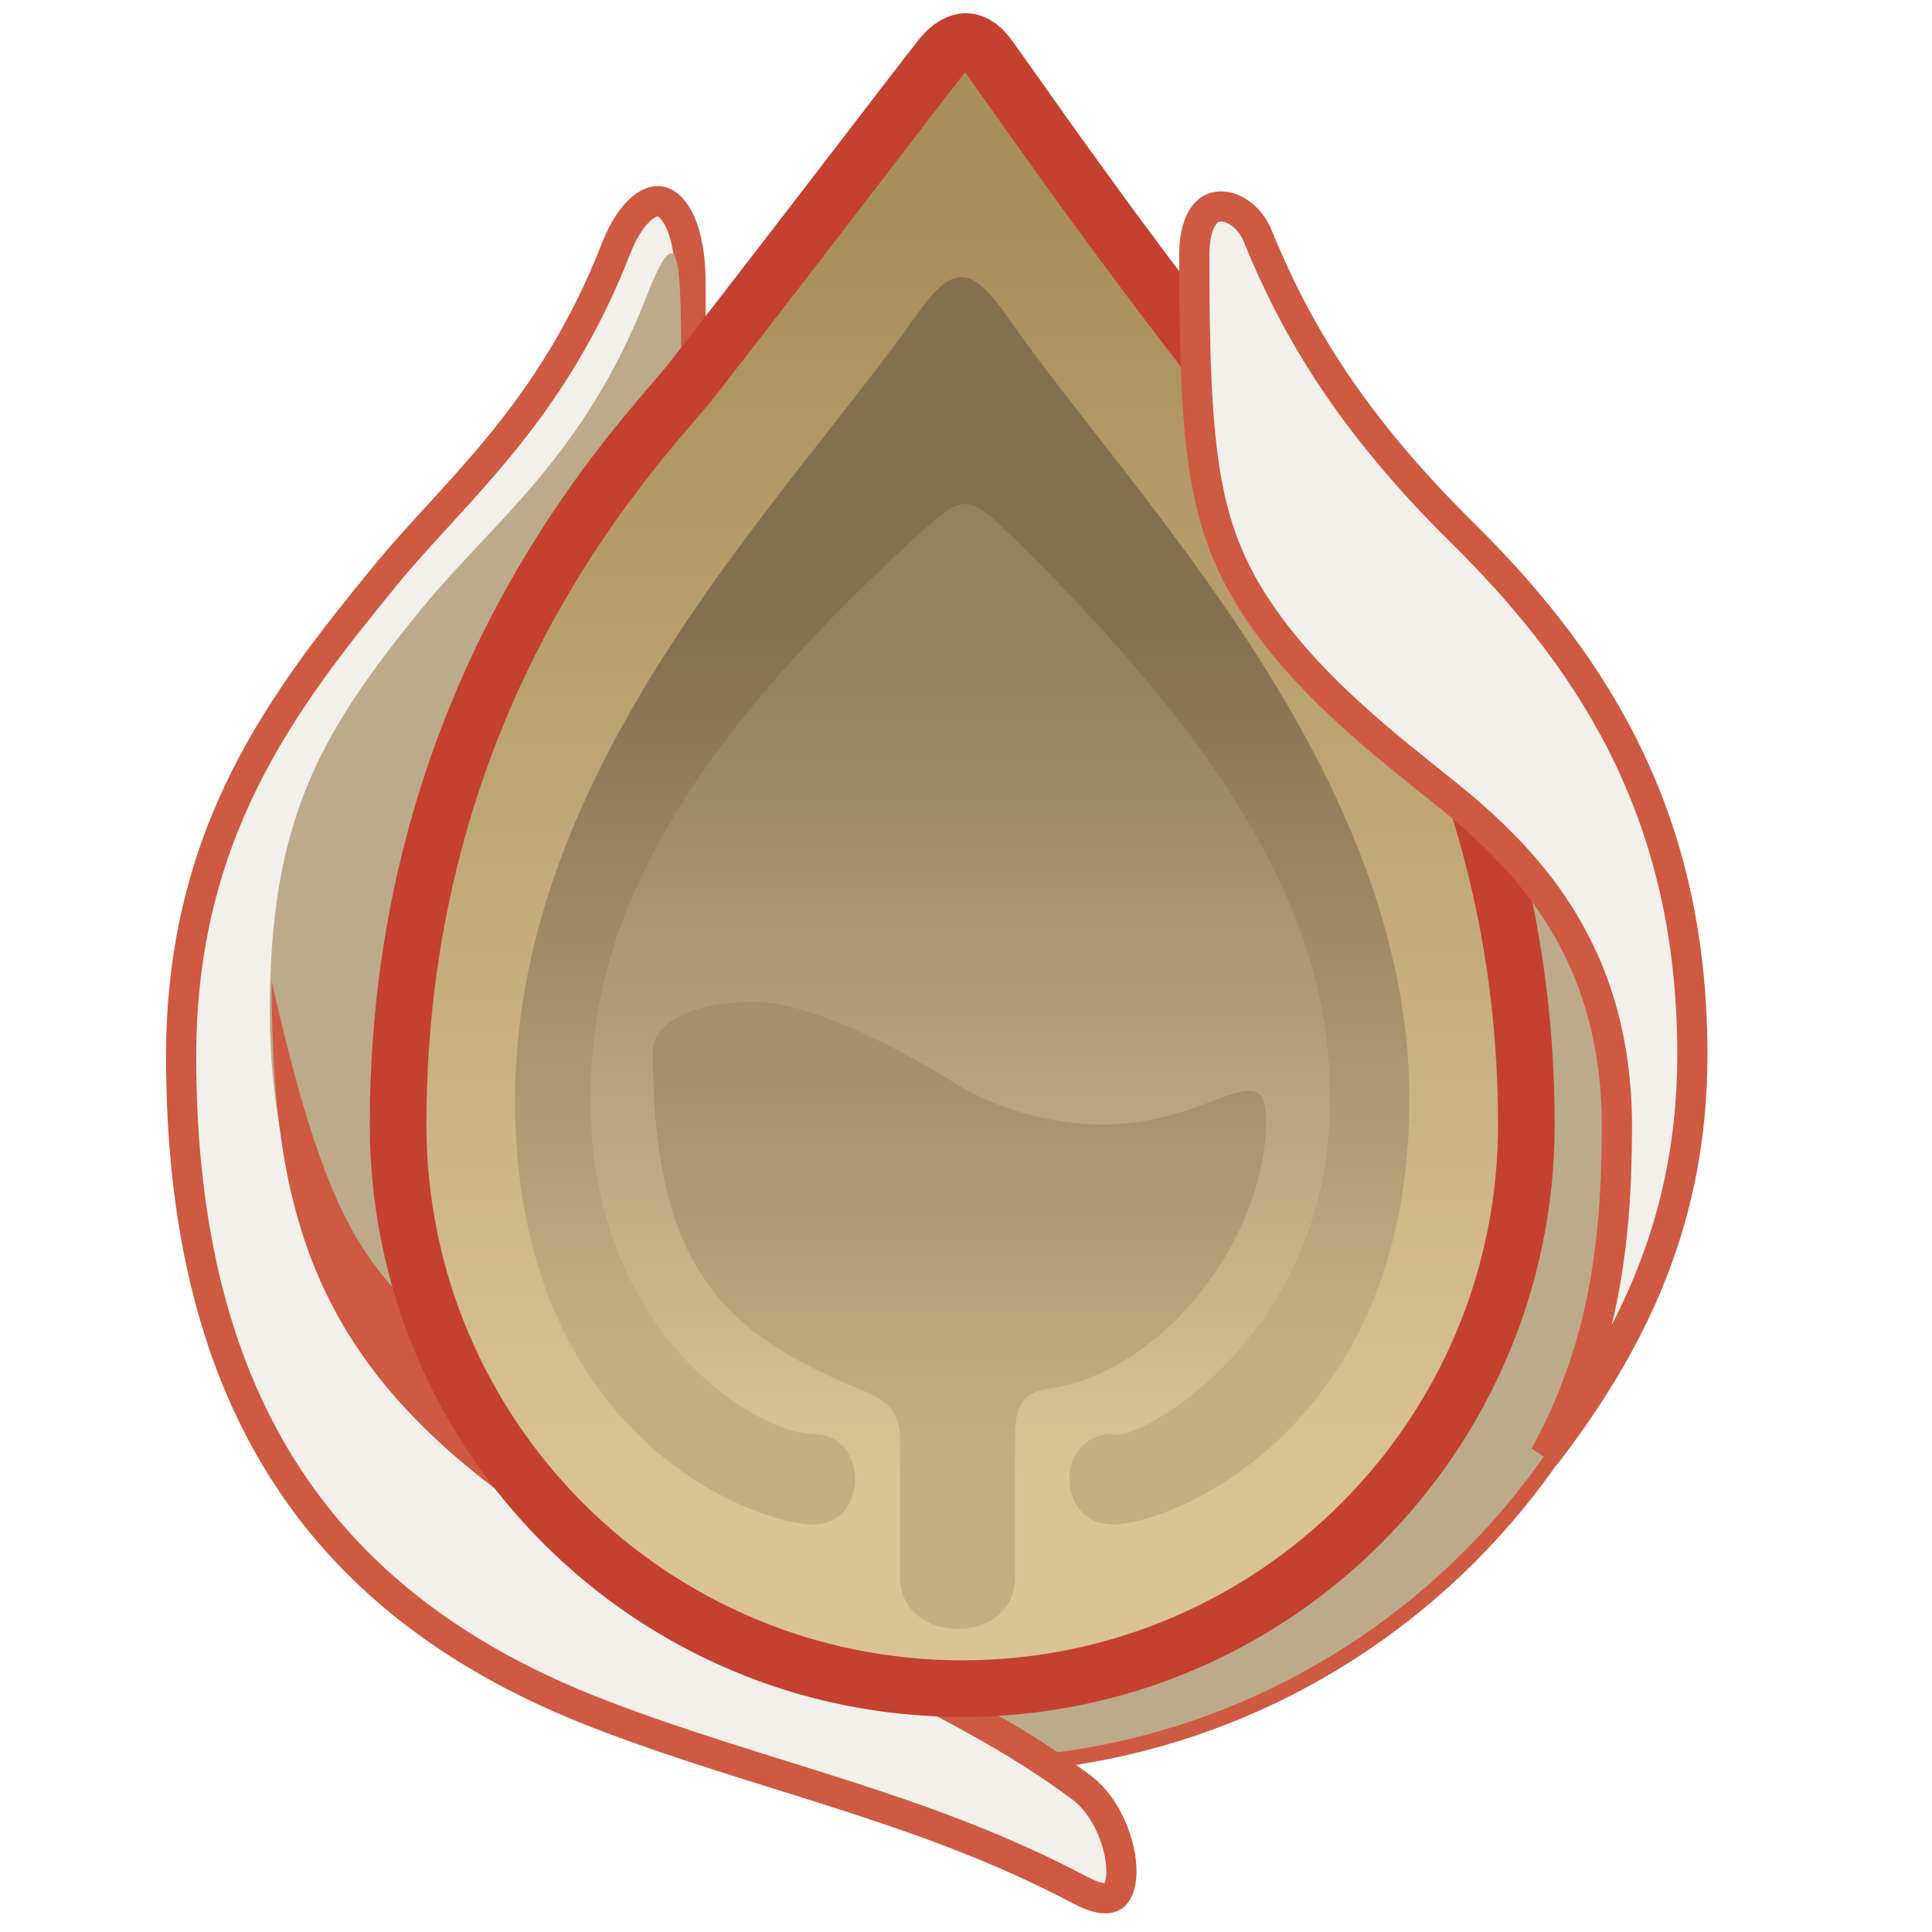
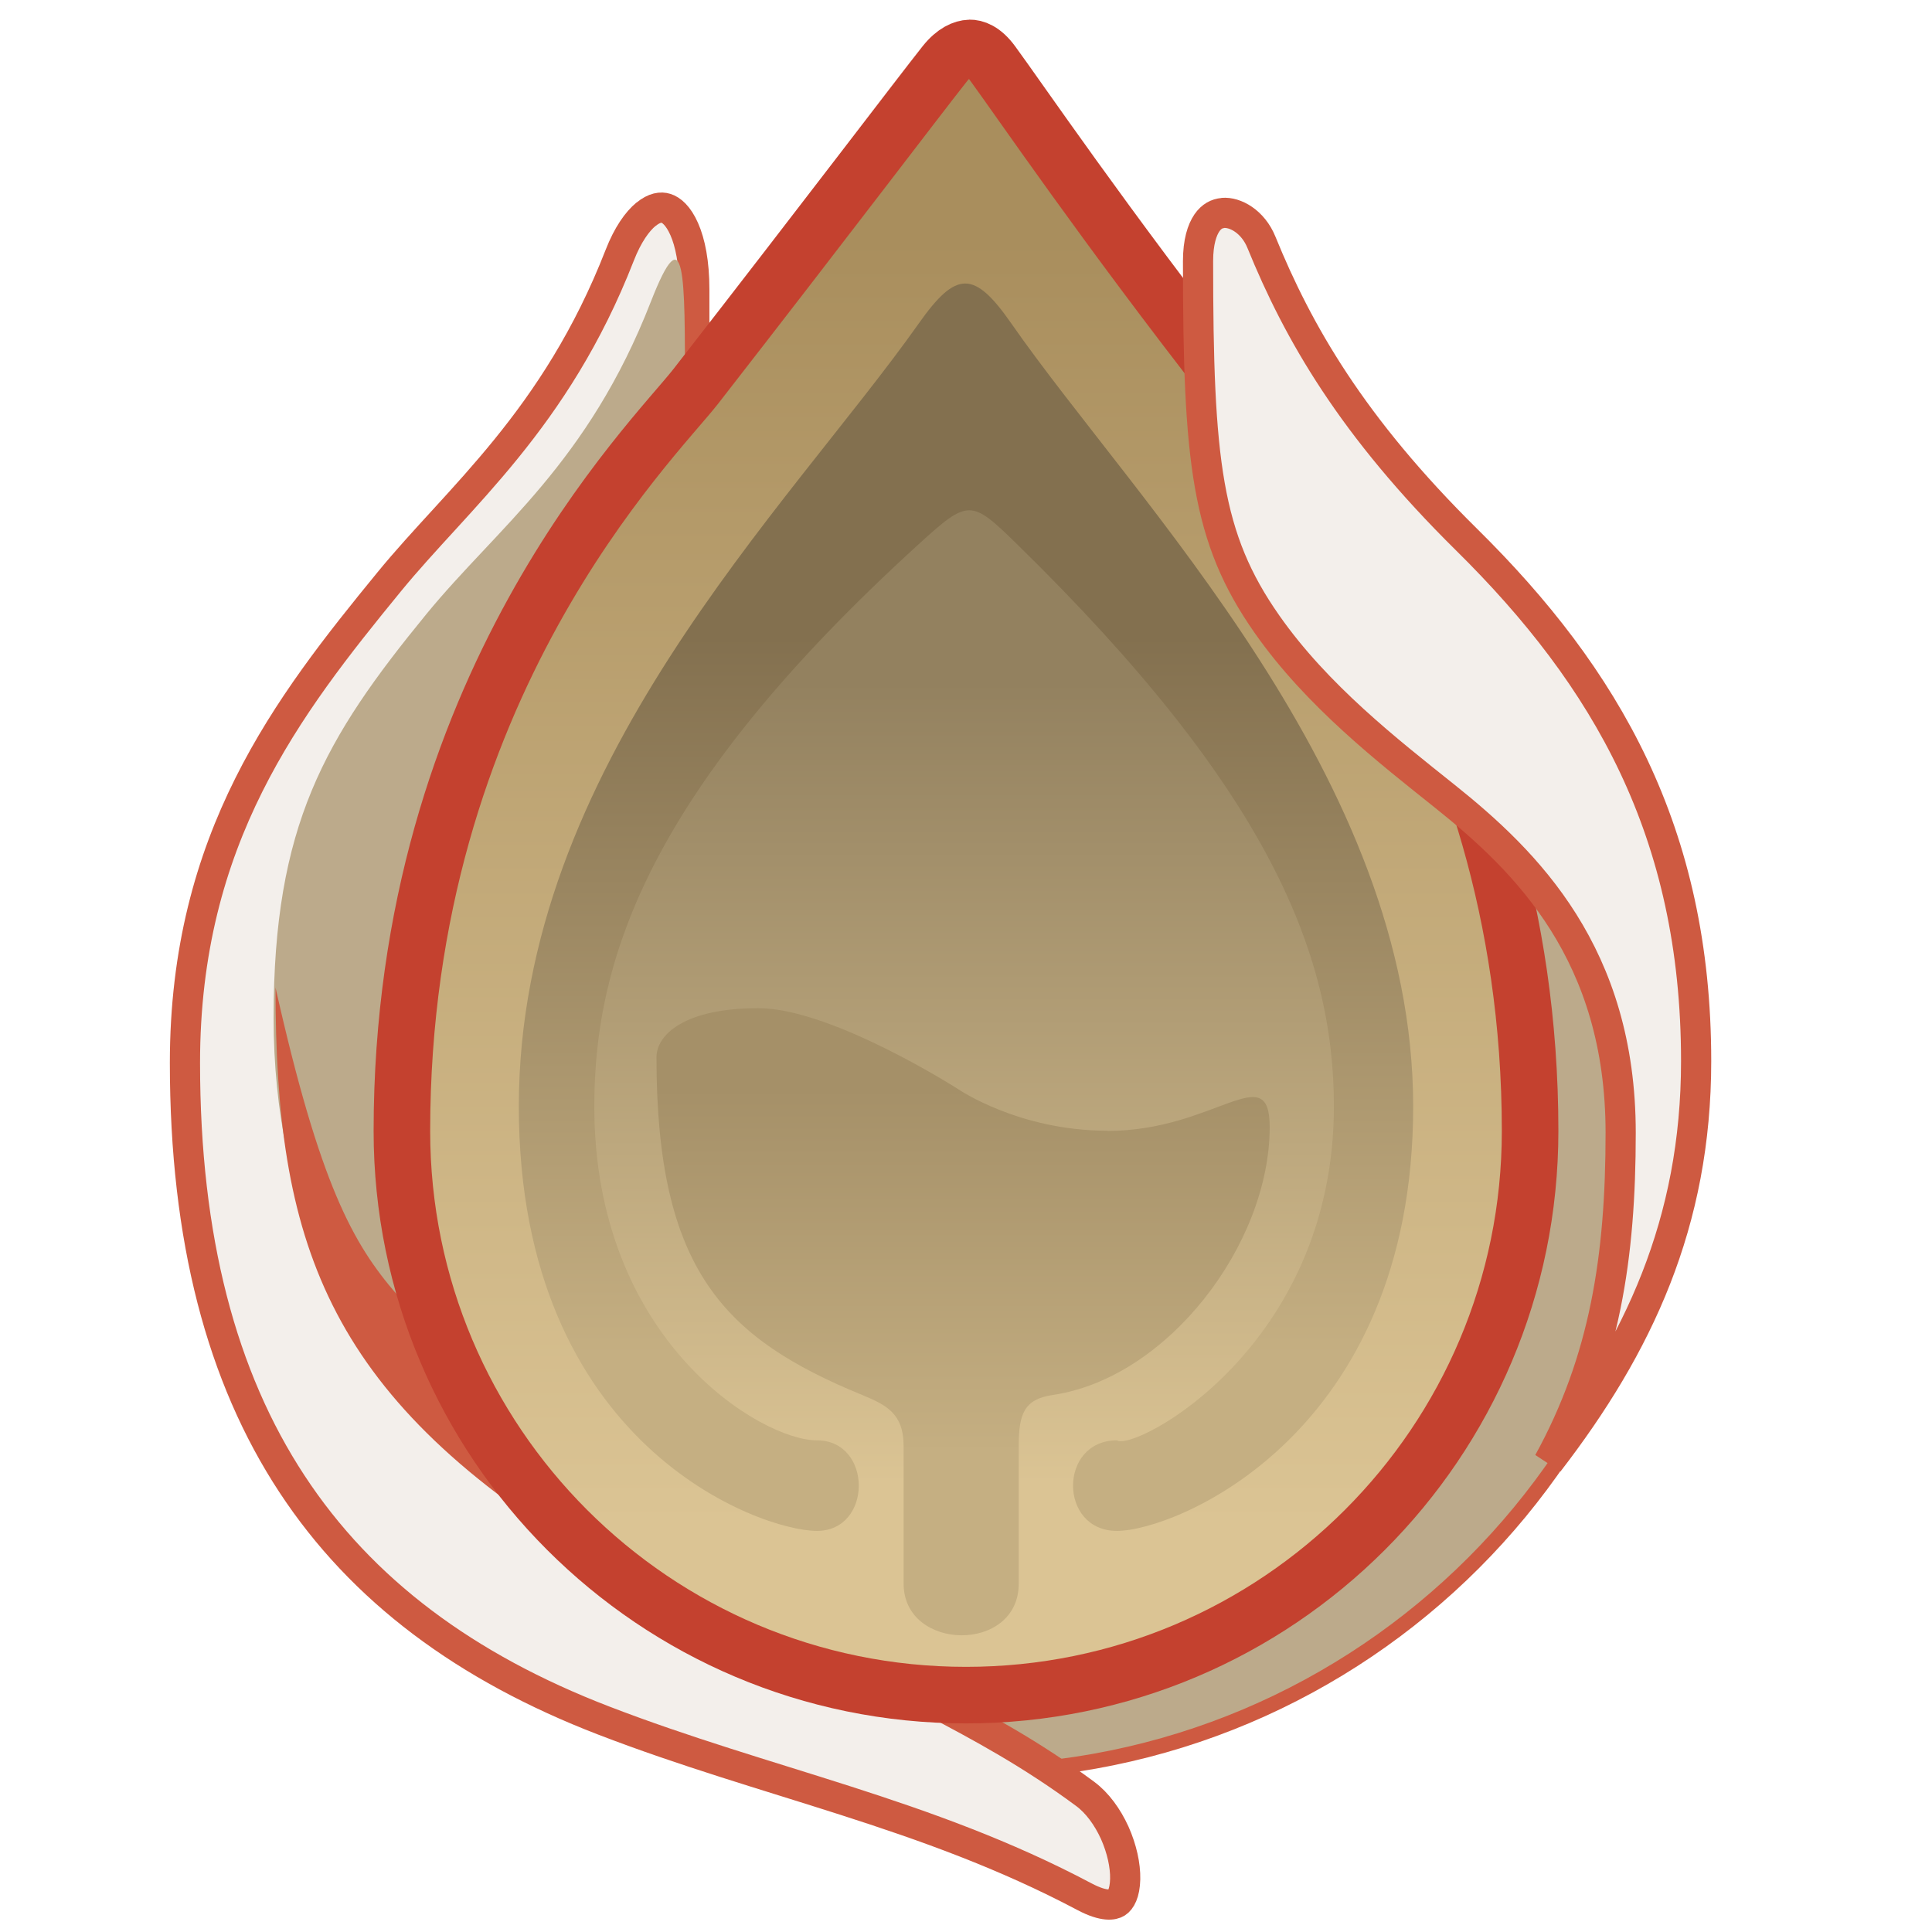
- <svg xmlns="http://www.w3.org/2000/svg" viewBox="0 0 512 512" fill="none">
-   <g>
-     <g>
-       <circle cx="255.5" cy="278.5" r="189.5" fill="#BCAA8B" stroke="#CE5A41" stroke-width="4" />
-       <path d="M170.194 55.104C172.445 53.261 174.221 53.104 175.478 53.501C176.866 53.94 178.742 55.406 180.331 59.011C181.903 62.58 183 67.866 183 75V338C183 389.585 194.034 413.294 213.538 429.325C223.015 437.115 234.345 442.955 246.534 449.381C258.821 455.859 272.268 463.066 286.617 473.712C289.804 476.077 292.52 479.784 294.421 484.018C296.322 488.25 297.267 492.695 297.188 496.298C297.105 500.083 295.967 501.922 294.945 502.57C294.055 503.133 291.654 503.765 286.374 500.966C265.308 489.799 244.165 482.276 222.972 475.474C201.694 468.644 180.545 462.59 158.937 454.268C122.539 440.25 94.914 419.836 76.343 391.555C57.757 363.251 47.999 326.699 47.999 280C47.999 220.491 75.175 185.436 102.095 152.533C120.398 130.164 146.157 109.74 163.226 65.953C165.36 60.478 167.889 56.99 170.194 55.104Z" fill="#F3EFEB" stroke="#CE5A41" stroke-width="8" />
-       <path d="M171.5 78.181C180.661 54.681 180.5 71.5 180.5 101.5C180.5 151.5 180.5 343 180.5 369.5C180.5 454.5 120.344 385 106 368C91.656 351 71.5 319 71.5 268C71.5 217 85 194 112 161C130.818 138 154.737 121.181 171.5 78.181Z" fill="#BCAA8B" />
-       <path d="M154 410C107 322.5 95.5 364.5 72 260C72 327 85 367.5 154 410Z" fill="#CE5A41" />
-       <path d="M255.901 10.988C257.256 10.961 259.476 11.575 261.962 14.949C268.87 24.325 291.41 57.538 325.091 100.619C336.84 115.648 404.5 181.558 404.5 298C404.5 380.567 337.567 447.5 255 447.5C172.433 447.5 105.5 380.567 105.5 298C105.5 180.027 172.157 115.085 183.42 100.604C218.939 54.938 242.234 24.154 249.373 15.164C251.973 11.89 254.391 11.018 255.901 10.988Z" fill="url(#paint0_linear_109_2)" stroke="#C4412F" stroke-width="15" />
-       <path d="M255 409.222C316.304 409.222 366 359.526 366 298.222C366 213.735 316.747 165.659 308.732 155.407C284.964 125.006 269.241 101.812 264.191 94.958C259.141 88.104 251.922 88.595 246.869 94.958C241.816 101.321 225.227 123.238 200.207 155.407C192.508 165.305 144 212.675 144 298.222C144 359.526 193.696 409.222 255 409.222Z" fill="url(#paint1_linear_109_2)" />
-       <path d="M242.5 84C252.425 69.95 257.177 69.879 267 84C300.043 131.5 373.5 204.5 373.5 291.5C373.5 378.5 310.5 404 295 404C279.5 404 279.5 380 295 380C299.491 383.075 352.5 355.5 352.5 291.5C352.5 251 335 207.5 268.5 142.5C256.364 130.638 255.679 130.5 242.5 142.5C171 207.606 156.5 252.5 156.5 291.5C156.5 353.5 200.681 380 215.5 380C230.319 380 230.319 404 215.5 404C200.681 404 136.5 381.5 136.5 291.5C136.5 203 207.885 133 242.5 84Z" fill="url(#paint2_linear_109_2)" />
-       <path d="M292.5 298C321 298 335.5 278.5 335.5 297C335.5 328 308.5 363.5 278 368C270.422 369.118 269 373 269 381.5V418C269 436.5 238.5 436 238.5 418V381.5C238.5 373 234 370.671 227.5 368C191 353 173 335 173 278.5C173 272.5 180.5 265.5 200 265.5C219.5 265.5 253 287 253 287C253 287 269 298 292.5 298Z" fill="url(#paint3_linear_109_2)" />
-       <path d="M323.054 54.733C326.341 54.431 331.046 56.988 333.296 62.509C343.035 86.413 357.286 111.348 387.691 141.348C424.627 177.791 448.501 218.819 448.501 279.5C448.501 322.33 433.192 354.938 409.392 385.819C424.29 358.686 428.501 331.456 428.501 298.5C428.501 251.198 403.618 226.672 381.999 209.377C366.887 197.288 348.063 182.645 334.775 163.703C318.745 140.851 316.5 120.563 316.5 67.5C316.5 62.39 317.584 59.204 318.852 57.358C320.057 55.604 321.538 54.873 323.054 54.733Z" fill="#F3EFEB" stroke="#CE5A41" stroke-width="8" />
-     </g>
-   </g>
+ <svg xmlns="http://www.w3.org/2000/svg" viewBox="0 0 192 192">
  <defs>
-     <linearGradient id="paint0_linear_109_2" x1="255" y1="61.5" x2="255" y2="402" gradientUnits="userSpaceOnUse">
-       <stop stop-color="#A98E5D" />
-       <stop offset="1" stop-color="#DBC494" />
+     <linearGradient id="b" x1="96" y1="-151.7" x2="96" y2="-279.39" gradientTransform="translate(0 -128) scale(1 -1)" gradientUnits="userSpaceOnUse">
+       <stop offset="0" stop-color="#a98e5d" />
+       <stop offset="1" stop-color="#dbc494" />
    </linearGradient>
-     <linearGradient id="paint1_linear_109_2" x1="255" y1="179" x2="255" y2="391.5" gradientUnits="userSpaceOnUse">
-       <stop stop-color="#93815F" />
-       <stop offset="1" stop-color="#DBC494" />
+     <linearGradient id="c" x1="96" y1="-195.76" x2="96" y2="-275.45" gradientTransform="translate(0 -128) scale(1 -1)" gradientUnits="userSpaceOnUse">
+       <stop offset="0" stop-color="#93815f" />
+       <stop offset="1" stop-color="#dbc494" />
    </linearGradient>
-     <linearGradient id="paint2_linear_109_2" x1="255" y1="167" x2="255" y2="357.5" gradientUnits="userSpaceOnUse">
-       <stop stop-color="#83704F" />
-       <stop offset="1" stop-color="#C5AF82" />
+     <linearGradient id="d" x1="96" y1="-191.26" x2="96" y2="-262.7" gradientTransform="translate(0 -128) scale(1 -1)" gradientUnits="userSpaceOnUse">
+       <stop offset="0" stop-color="#83704f" />
+       <stop offset="1" stop-color="#c5af82" />
    </linearGradient>
-     <linearGradient id="paint3_linear_109_2" x1="254" y1="286.5" x2="254" y2="383.5" gradientUnits="userSpaceOnUse">
-       <stop stop-color="#A59068" />
-       <stop offset="1" stop-color="#C5AF82" />
+     <linearGradient id="e" x1="95.72" y1="-236.08" x2="95.72" y2="-272.45" gradientTransform="translate(0 -128) scale(1 -1)" gradientUnits="userSpaceOnUse">
+       <stop offset="0" stop-color="#a59068" />
+       <stop offset="1" stop-color="#c5af82" />
    </linearGradient>
  </defs>
+   <circle cx="96.19" cy="105.08" r="71.06" fill="#bcaa8b" stroke="#ce5a41" stroke-width="1.5" />
+   <path d="M64.2,21.3c.84-.69,1.51-.75,1.98-.6.52.16,1.22.71,1.82,2.07.59,1.34,1,3.32,1,6v98.62c0,19.34,4.14,28.24,11.45,34.25,3.55,2.92,7.8,5.11,12.37,7.52,4.61,2.43,9.65,5.13,15.03,9.12,1.2.89,2.21,2.28,2.93,3.86.71,1.59,1.07,3.25,1.04,4.6-.03,1.42-.46,2.11-.84,2.35-.33.21-1.23.45-3.21-.6-7.9-4.19-15.83-7.01-23.78-9.56-7.98-2.56-15.91-4.83-24.01-7.95-13.65-5.26-24.01-12.91-30.97-23.52-6.97-10.61-10.63-24.32-10.63-41.83,0-22.32,10.19-35.46,20.29-47.8,6.86-8.39,16.52-16.05,22.92-32.47.8-2.05,1.75-3.36,2.61-4.07Z" fill="#f3efeb" stroke="#ce5a41" stroke-width="3" stroke-miterlimit="0" />
+   <path d="M64.69,29.96c3.44-8.81,3.38-2.51,3.38,8.74v100.5c0,31.88-22.56,5.81-27.94-.56-5.38-6.38-12.94-18.38-12.94-37.5s5.06-27.75,15.19-40.12c7.06-8.62,16.03-14.93,22.31-31.06Z" fill="#bcaa8b" />
+   <path d="M58.13,154.39c-17.62-32.81-21.94-17.06-30.75-56.25,0,25.12,4.88,40.31,30.75,56.25Z" fill="#ce5a41" />
+   <path d="M96.34,4.76c.51-.01,1.34.22,2.27,1.49,2.59,3.52,11.04,15.97,23.67,32.13,4.41,5.64,29.78,30.35,29.78,74.02,0,30.96-25.1,56.06-56.06,56.06s-56.06-25.1-56.06-56.06c0-44.24,25-68.59,29.22-74.02,13.32-17.12,22.06-28.67,24.73-32.04.98-1.23,1.88-1.55,2.45-1.57Z" fill="url(#b)" stroke="#c4412f" stroke-width="5.62" stroke-miterlimit="0" />
+   <path d="M96,154.1c22.99,0,41.62-18.64,41.62-41.62,0-31.68-18.47-49.71-21.48-53.56-8.91-11.4-14.81-20.1-16.7-22.67-1.89-2.57-4.6-2.39-6.5,0-1.89,2.39-8.12,10.6-17.5,22.67-2.89,3.71-21.08,21.48-21.08,53.56,0,22.99,18.64,41.62,41.62,41.62Z" fill="url(#c)" />
+   <path d="M91.31,32.14c3.72-5.27,5.5-5.3,9.19,0,12.39,17.81,39.94,45.19,39.94,77.81s-23.62,42.19-29.44,42.19-5.81-9,0-9c1.68,1.15,21.56-9.19,21.56-33.19,0-15.19-6.56-31.5-31.5-55.88-4.55-4.45-4.81-4.5-9.75,0-26.81,24.41-32.25,41.25-32.25,55.88,0,23.25,16.57,33.19,22.12,33.19s5.56,9,0,9-29.62-8.44-29.62-42.19,26.77-59.44,39.75-77.81Z" fill="url(#d)" />
+   <path d="M110.06,112.39c10.69,0,16.12-7.31,16.12-.38,0,11.62-10.12,24.94-21.56,26.62-2.84.42-3.38,1.88-3.38,5.06v13.69c0,6.94-11.44,6.75-11.44,0v-13.69c0-3.19-1.69-4.06-4.12-5.06-13.69-5.62-20.44-12.38-20.44-33.56,0-2.25,2.81-4.88,10.12-4.88s19.88,8.06,19.88,8.06c0,0,6,4.12,14.81,4.12Z" fill="url(#e)" />
+   <path d="M121.52,21.16c1.23-.11,3,.85,3.84,2.92,3.65,8.96,9,18.31,20.4,29.56,13.85,13.67,22.8,29.05,22.8,51.81,0,16.06-5.74,28.29-14.67,39.87,5.59-10.17,7.17-20.39,7.17-32.74,0-17.74-9.33-26.94-17.44-33.42-5.67-4.53-12.73-10.02-17.71-17.13-6.01-8.57-6.85-16.18-6.85-36.08,0-1.92.41-3.11.88-3.8.45-.66,1.01-.93,1.58-.98Z" fill="#f3efeb" stroke="#ce5a41" stroke-width="3" stroke-miterlimit="0" />
</svg>
